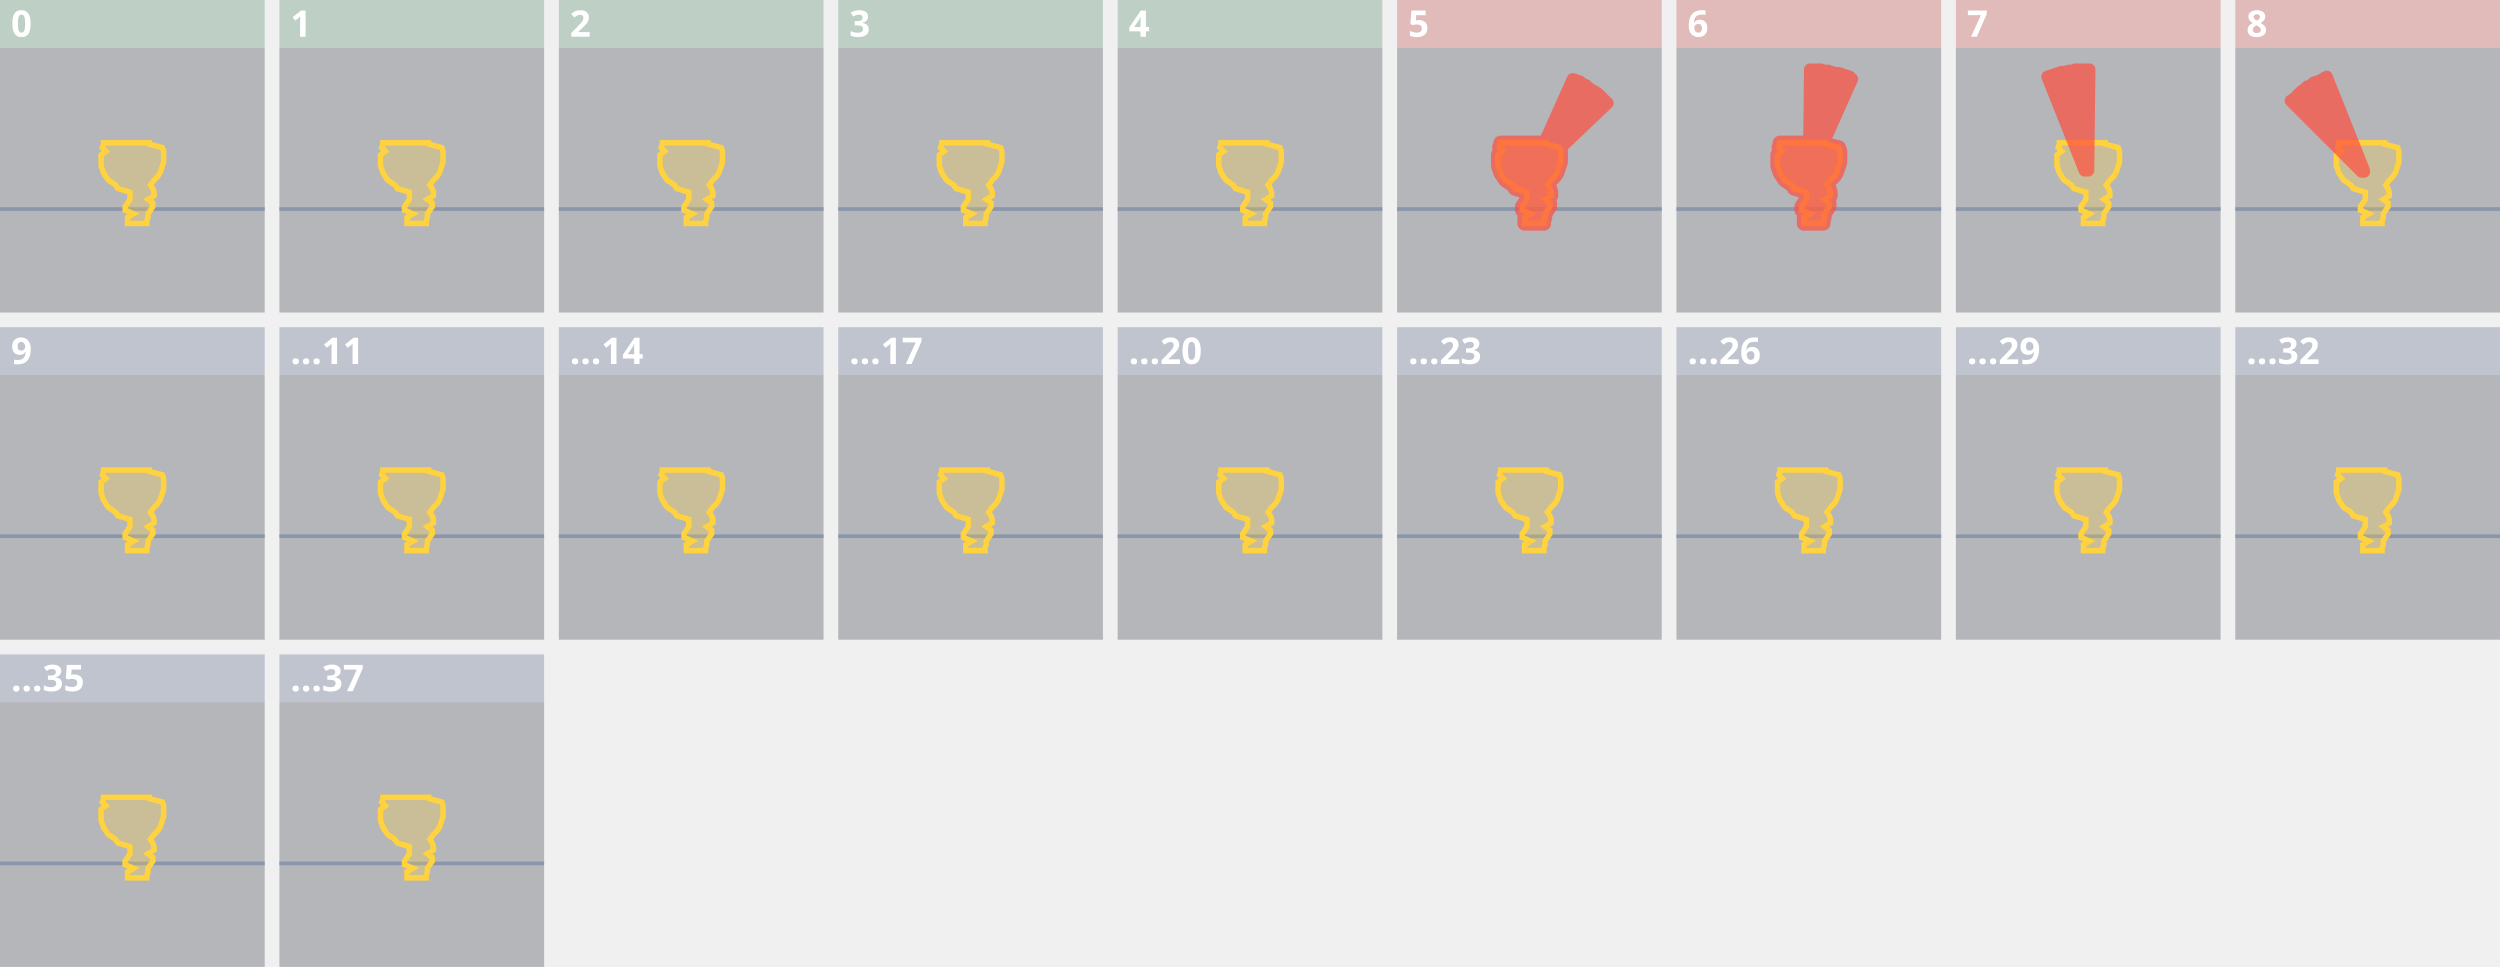
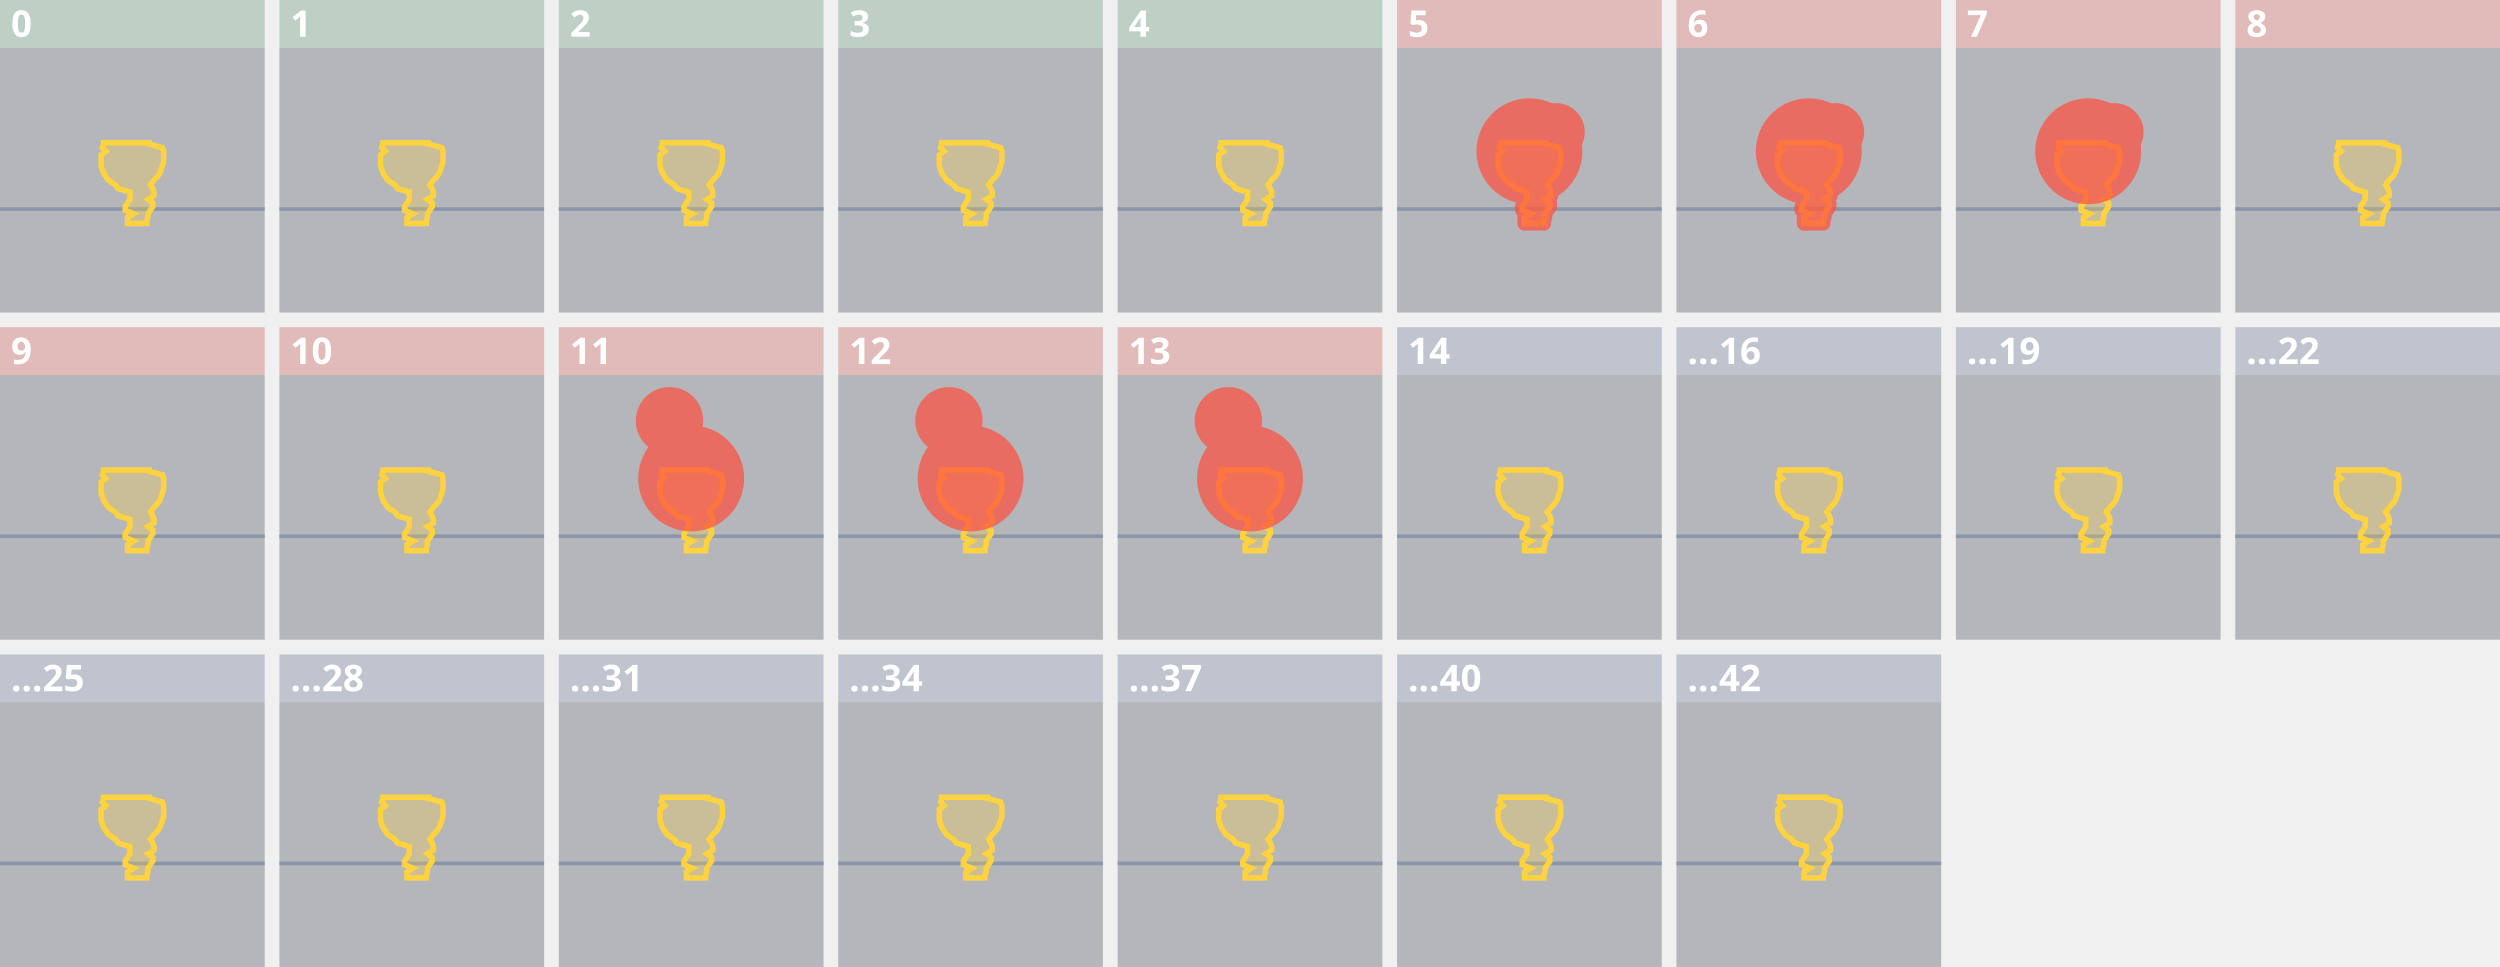
<svg xmlns="http://www.w3.org/2000/svg" viewBox="0 0 680 263" width="680" height="263">
  <style>text{font:bold 10px sans-serif;fill:#ffffff}.k{fill:#1b2230}.g{stroke:#8a96aa;stroke-width:3.06}use{stroke-width:4.58;fill-opacity:.28}.u{stroke:#ffd23f;fill:#ffd23f}.v{stroke:#4ade80;fill:#4ade80;fill-opacity:.6}.a{stroke:#e879f9;fill:#e879f9}.o{stroke:#22d3ee;fill:#22d3ee;fill-opacity:.5}.H{color:#ff4d3d;fill:#ff4d3d;opacity:.7}.G{color:#3b9cff;fill:#3b9cff;opacity:.75}.S{color:#ffa630;fill:#ffa630;opacity:.75}.T{color:#ffa630;fill:none;stroke:#ffa630;stroke-width:6.11;stroke-dasharray:12.2}.P{color:#c49bff;fill:none;stroke:#c49bff;stroke-width:3.06;stroke-dasharray:9.2}</style>
  <defs>
    <path id="b0" d="M-24 -31L14 -31L14 -30L25 -27L26 -24L26 -21L26 -18L26 -15L25 -12L24 -9L23 -6L21 -3L18 0L15 4L17 7L18 10L18 13L13 16L17 19L17 22L15 25L13 28L13 31L12 34L12 36L-4 36L-4 34L-4 31L1 28L-6 25L-6 22L-4 19L-2 16L-2 13L-2 10L-12 7L-14 4L-20 0L-22 -3L-24 -6L-25 -9L-26 -12L-26 -15L-26 -18L-26 -21L-22 -24L-25 -27L-24 -30Z" />
    <rect id="K" x="-110" y="-110" width="220" height="220" class="k" />
    <rect id="Ls" width="72" height="13" fill="#3f7d5a" />
    <rect id="La" width="72" height="13" fill="#b8332b" />
    <rect id="Le" width="72" height="13" fill="#46557a" />
  </defs>
  <use href="#Ls" x="0" y="0" />
  <text x="3" y="10">0</text>
  <svg x="0" y="13" width="72" height="72" viewBox="-110 -110 220 220">
    <use href="#K" />
    <line x1="-110" y1="24" x2="110" y2="24" class="g" />
    <use href="#b0" class="u" />
  </svg>
  <use href="#Ls" x="76" y="0" />
  <text x="79" y="10">1</text>
  <svg x="76" y="13" width="72" height="72" viewBox="-110 -110 220 220">
    <use href="#K" />
    <line x1="-110" y1="24" x2="110" y2="24" class="g" />
    <use href="#b0" class="u" />
  </svg>
  <use href="#Ls" x="152" y="0" />
  <text x="155" y="10">2</text>
  <svg x="152" y="13" width="72" height="72" viewBox="-110 -110 220 220">
    <use href="#K" />
    <line x1="-110" y1="24" x2="110" y2="24" class="g" />
    <use href="#b0" class="u" />
  </svg>
  <use href="#Ls" x="228" y="0" />
  <text x="231" y="10">3</text>
  <svg x="228" y="13" width="72" height="72" viewBox="-110 -110 220 220">
    <use href="#K" />
    <line x1="-110" y1="24" x2="110" y2="24" class="g" />
    <use href="#b0" class="u" />
  </svg>
  <use href="#Ls" x="304" y="0" />
  <text x="307" y="10">4</text>
  <svg x="304" y="13" width="72" height="72" viewBox="-110 -110 220 220">
    <use href="#K" />
    <line x1="-110" y1="24" x2="110" y2="24" class="g" />
    <use href="#b0" class="u" />
  </svg>
  <use href="#La" x="380" y="0" />
  <text x="383" y="10">5</text>
  <svg x="380" y="13" width="72" height="72" viewBox="-110 -110 220 220">
    <use href="#K" />
    <line x1="-110" y1="24" x2="110" y2="24" class="g" />
    <use href="#b0" class="u" />
    <g class="H">
-       <path d="M36 -84L39 -83L42 -82L44 -80L47 -79L49 -77L52 -75L54 -74L57 -72L59 -70L61 -68L63 -66L65 -64L4 -6L4 -6L4 -7L4 -7L3 -7L3 -7L3 -7L3 -7L3 -7L3 -7L2 -8L2 -8L2 -8Z" stroke="currentColor" stroke-width="10" stroke-linejoin="round" />
+       <line x1="22" y1="-40" x2="22" y2="-40" stroke="currentColor" stroke-width="48" stroke-linecap="round" />
+       <line x1="0" y1="-24" x2="0" y2="-24" stroke="currentColor" stroke-width="88" stroke-linecap="round" />
      <path d="M-24 -31L14 -31L14 -30L25 -27L26 -24L26 -21L26 -18L26 -15L25 -12L24 -9L23 -6L21 -3L18 0L15 4L17 7L18 10L18 13L13 16L17 19L17 22L15 25L13 28L13 31L12 34L12 36L-4 36L-4 34L-4 31L1 28L-6 25L-6 22L-4 19L-2 16L-2 13L-2 10L-12 7L-14 4L-20 0L-22 -3L-24 -6L-25 -9L-26 -12L-26 -15L-26 -18L-26 -21L-22 -24L-25 -27L-24 -30Z" stroke="currentColor" stroke-width="12" stroke-linejoin="round" />
    </g>
  </svg>
  <use href="#La" x="456" y="0" />
  <text x="459" y="10">6</text>
  <svg x="456" y="13" width="72" height="72" viewBox="-110 -110 220 220">
    <use href="#K" />
    <line x1="-110" y1="24" x2="110" y2="24" class="g" />
    <use href="#b0" class="u" />
    <g class="H">
-       <path d="M1 -92L4 -92L7 -92L10 -92L13 -91L16 -91L19 -90L22 -89L25 -89L28 -88L31 -87L34 -86L36 -84L2 -8L2 -8L2 -8L1 -8L1 -8L1 -8L1 -8L1 -8L1 -8L0 -8L0 -8L0 -8L0 -8Z" stroke="currentColor" stroke-width="10" stroke-linejoin="round" />
+       <line x1="22" y1="-40" x2="22" y2="-40" stroke="currentColor" stroke-width="48" stroke-linecap="round" />
+       <line x1="0" y1="-24" x2="0" y2="-24" stroke="currentColor" stroke-width="88" stroke-linecap="round" />
      <path d="M-24 -31L14 -31L14 -30L25 -27L26 -24L26 -21L26 -18L26 -15L25 -12L24 -9L23 -6L21 -3L18 0L15 4L17 7L18 10L18 13L13 16L17 19L17 22L15 25L13 28L13 31L12 34L12 36L-4 36L-4 34L-4 31L1 28L-6 25L-6 22L-4 19L-2 16L-2 13L-2 10L-12 7L-14 4L-20 0L-22 -3L-24 -6L-25 -9L-26 -12L-26 -15L-26 -18L-26 -21L-22 -24L-25 -27L-24 -30Z" stroke="currentColor" stroke-width="12" stroke-linejoin="round" />
    </g>
  </svg>
  <use href="#La" x="532" y="0" />
  <text x="535" y="10">7</text>
  <svg x="532" y="13" width="72" height="72" viewBox="-110 -110 220 220">
    <use href="#K" />
    <line x1="-110" y1="24" x2="110" y2="24" class="g" />
    <use href="#b0" class="u" />
    <g class="H">
-       <path d="M-34 -86L-31 -87L-28 -88L-25 -89L-22 -90L-19 -90L-16 -91L-13 -91L-11 -92L-8 -92L-5 -92L-2 -92L1 -92L0 -8L0 -8L-1 -8L-1 -8L-1 -8L-1 -8L-1 -8L-2 -8L-2 -8L-2 -8L-2 -8L-2 -8L-3 -8Z" stroke="currentColor" stroke-width="10" stroke-linejoin="round" />
+       <line x1="22" y1="-40" x2="22" y2="-40" stroke="currentColor" stroke-width="48" stroke-linecap="round" />
+       <line x1="0" y1="-24" x2="0" y2="-24" stroke="currentColor" stroke-width="88" stroke-linecap="round" />
    </g>
  </svg>
  <use href="#La" x="608" y="0" />
  <text x="611" y="10">8</text>
  <svg x="608" y="13" width="72" height="72" viewBox="-110 -110 220 220">
    <use href="#K" />
    <line x1="-110" y1="24" x2="110" y2="24" class="g" />
    <use href="#b0" class="u" />
-     <g class="H">
-       <path d="M-64 -66L-61 -68L-59 -70L-57 -72L-55 -74L-52 -76L-50 -78L-47 -79L-45 -81L-42 -82L-39 -83L-36 -85L-34 -86L-3 -8L-3 -8L-3 -8L-3 -8L-3 -7L-4 -7L-4 -7L-4 -7L-4 -7L-4 -7L-4 -7L-4 -7L-5 -7Z" stroke="currentColor" stroke-width="10" stroke-linejoin="round" />
-     </g>
-   </svg>
-   <use href="#Le" x="0" y="89" />
+   </svg>
+   <use href="#La" x="0" y="89" />
  <text x="3" y="99">9</text>
  <svg x="0" y="102" width="72" height="72" viewBox="-110 -110 220 220">
    <use href="#K" />
    <line x1="-110" y1="24" x2="110" y2="24" class="g" />
    <use href="#b0" class="u" />
  </svg>
-   <use href="#Le" x="76" y="89" />
-   <text x="79" y="99">…11</text>
+   <use href="#La" x="76" y="89" />
+   <text x="79" y="99">10</text>
  <svg x="76" y="102" width="72" height="72" viewBox="-110 -110 220 220">
    <use href="#K" />
    <line x1="-110" y1="24" x2="110" y2="24" class="g" />
    <use href="#b0" class="u" />
  </svg>
-   <use href="#Le" x="152" y="89" />
-   <text x="155" y="99">…14</text>
+   <use href="#La" x="152" y="89" />
+   <text x="155" y="99">11</text>
  <svg x="152" y="102" width="72" height="72" viewBox="-110 -110 220 220">
    <use href="#K" />
    <line x1="-110" y1="24" x2="110" y2="24" class="g" />
    <use href="#b0" class="u" />
-   </svg>
-   <use href="#Le" x="228" y="89" />
-   <text x="231" y="99">…17</text>
+     <g class="H">
+       <line x1="-18" y1="-72" x2="-18" y2="-72" stroke="currentColor" stroke-width="56" stroke-linecap="round" />
+       <line x1="0" y1="-24" x2="0" y2="-24" stroke="currentColor" stroke-width="88" stroke-linecap="round" />
+     </g>
+   </svg>
+   <use href="#La" x="228" y="89" />
+   <text x="231" y="99">12</text>
  <svg x="228" y="102" width="72" height="72" viewBox="-110 -110 220 220">
    <use href="#K" />
    <line x1="-110" y1="24" x2="110" y2="24" class="g" />
    <use href="#b0" class="u" />
-   </svg>
-   <use href="#Le" x="304" y="89" />
-   <text x="307" y="99">…20</text>
+     <g class="H">
+       <line x1="-18" y1="-72" x2="-18" y2="-72" stroke="currentColor" stroke-width="56" stroke-linecap="round" />
+       <line x1="0" y1="-24" x2="0" y2="-24" stroke="currentColor" stroke-width="88" stroke-linecap="round" />
+     </g>
+   </svg>
+   <use href="#La" x="304" y="89" />
+   <text x="307" y="99">13</text>
  <svg x="304" y="102" width="72" height="72" viewBox="-110 -110 220 220">
    <use href="#K" />
    <line x1="-110" y1="24" x2="110" y2="24" class="g" />
    <use href="#b0" class="u" />
+     <g class="H">
+       <line x1="-18" y1="-72" x2="-18" y2="-72" stroke="currentColor" stroke-width="56" stroke-linecap="round" />
+       <line x1="0" y1="-24" x2="0" y2="-24" stroke="currentColor" stroke-width="88" stroke-linecap="round" />
+     </g>
  </svg>
  <use href="#Le" x="380" y="89" />
-   <text x="383" y="99">…23</text>
+   <text x="383" y="99">14</text>
  <svg x="380" y="102" width="72" height="72" viewBox="-110 -110 220 220">
    <use href="#K" />
    <line x1="-110" y1="24" x2="110" y2="24" class="g" />
    <use href="#b0" class="u" />
  </svg>
  <use href="#Le" x="456" y="89" />
-   <text x="459" y="99">…26</text>
+   <text x="459" y="99">…16</text>
  <svg x="456" y="102" width="72" height="72" viewBox="-110 -110 220 220">
    <use href="#K" />
    <line x1="-110" y1="24" x2="110" y2="24" class="g" />
    <use href="#b0" class="u" />
  </svg>
  <use href="#Le" x="532" y="89" />
-   <text x="535" y="99">…29</text>
+   <text x="535" y="99">…19</text>
  <svg x="532" y="102" width="72" height="72" viewBox="-110 -110 220 220">
    <use href="#K" />
    <line x1="-110" y1="24" x2="110" y2="24" class="g" />
    <use href="#b0" class="u" />
  </svg>
  <use href="#Le" x="608" y="89" />
-   <text x="611" y="99">…32</text>
+   <text x="611" y="99">…22</text>
  <svg x="608" y="102" width="72" height="72" viewBox="-110 -110 220 220">
    <use href="#K" />
    <line x1="-110" y1="24" x2="110" y2="24" class="g" />
    <use href="#b0" class="u" />
  </svg>
  <use href="#Le" x="0" y="178" />
-   <text x="3" y="188">…35</text>
+   <text x="3" y="188">…25</text>
  <svg x="0" y="191" width="72" height="72" viewBox="-110 -110 220 220">
    <use href="#K" />
    <line x1="-110" y1="24" x2="110" y2="24" class="g" />
    <use href="#b0" class="u" />
  </svg>
  <use href="#Le" x="76" y="178" />
-   <text x="79" y="188">…37</text>
+   <text x="79" y="188">…28</text>
  <svg x="76" y="191" width="72" height="72" viewBox="-110 -110 220 220">
    <use href="#K" />
    <line x1="-110" y1="24" x2="110" y2="24" class="g" />
    <use href="#b0" class="u" />
  </svg>
+   <use href="#Le" x="152" y="178" />
+   <text x="155" y="188">…31</text>
+   <svg x="152" y="191" width="72" height="72" viewBox="-110 -110 220 220">
+     <use href="#K" />
+     <line x1="-110" y1="24" x2="110" y2="24" class="g" />
+     <use href="#b0" class="u" />
+   </svg>
+   <use href="#Le" x="228" y="178" />
+   <text x="231" y="188">…34</text>
+   <svg x="228" y="191" width="72" height="72" viewBox="-110 -110 220 220">
+     <use href="#K" />
+     <line x1="-110" y1="24" x2="110" y2="24" class="g" />
+     <use href="#b0" class="u" />
+   </svg>
+   <use href="#Le" x="304" y="178" />
+   <text x="307" y="188">…37</text>
+   <svg x="304" y="191" width="72" height="72" viewBox="-110 -110 220 220">
+     <use href="#K" />
+     <line x1="-110" y1="24" x2="110" y2="24" class="g" />
+     <use href="#b0" class="u" />
+   </svg>
+   <use href="#Le" x="380" y="178" />
+   <text x="383" y="188">…40</text>
+   <svg x="380" y="191" width="72" height="72" viewBox="-110 -110 220 220">
+     <use href="#K" />
+     <line x1="-110" y1="24" x2="110" y2="24" class="g" />
+     <use href="#b0" class="u" />
+   </svg>
+   <use href="#Le" x="456" y="178" />
+   <text x="459" y="188">…42</text>
+   <svg x="456" y="191" width="72" height="72" viewBox="-110 -110 220 220">
+     <use href="#K" />
+     <line x1="-110" y1="24" x2="110" y2="24" class="g" />
+     <use href="#b0" class="u" />
+   </svg>
</svg>
